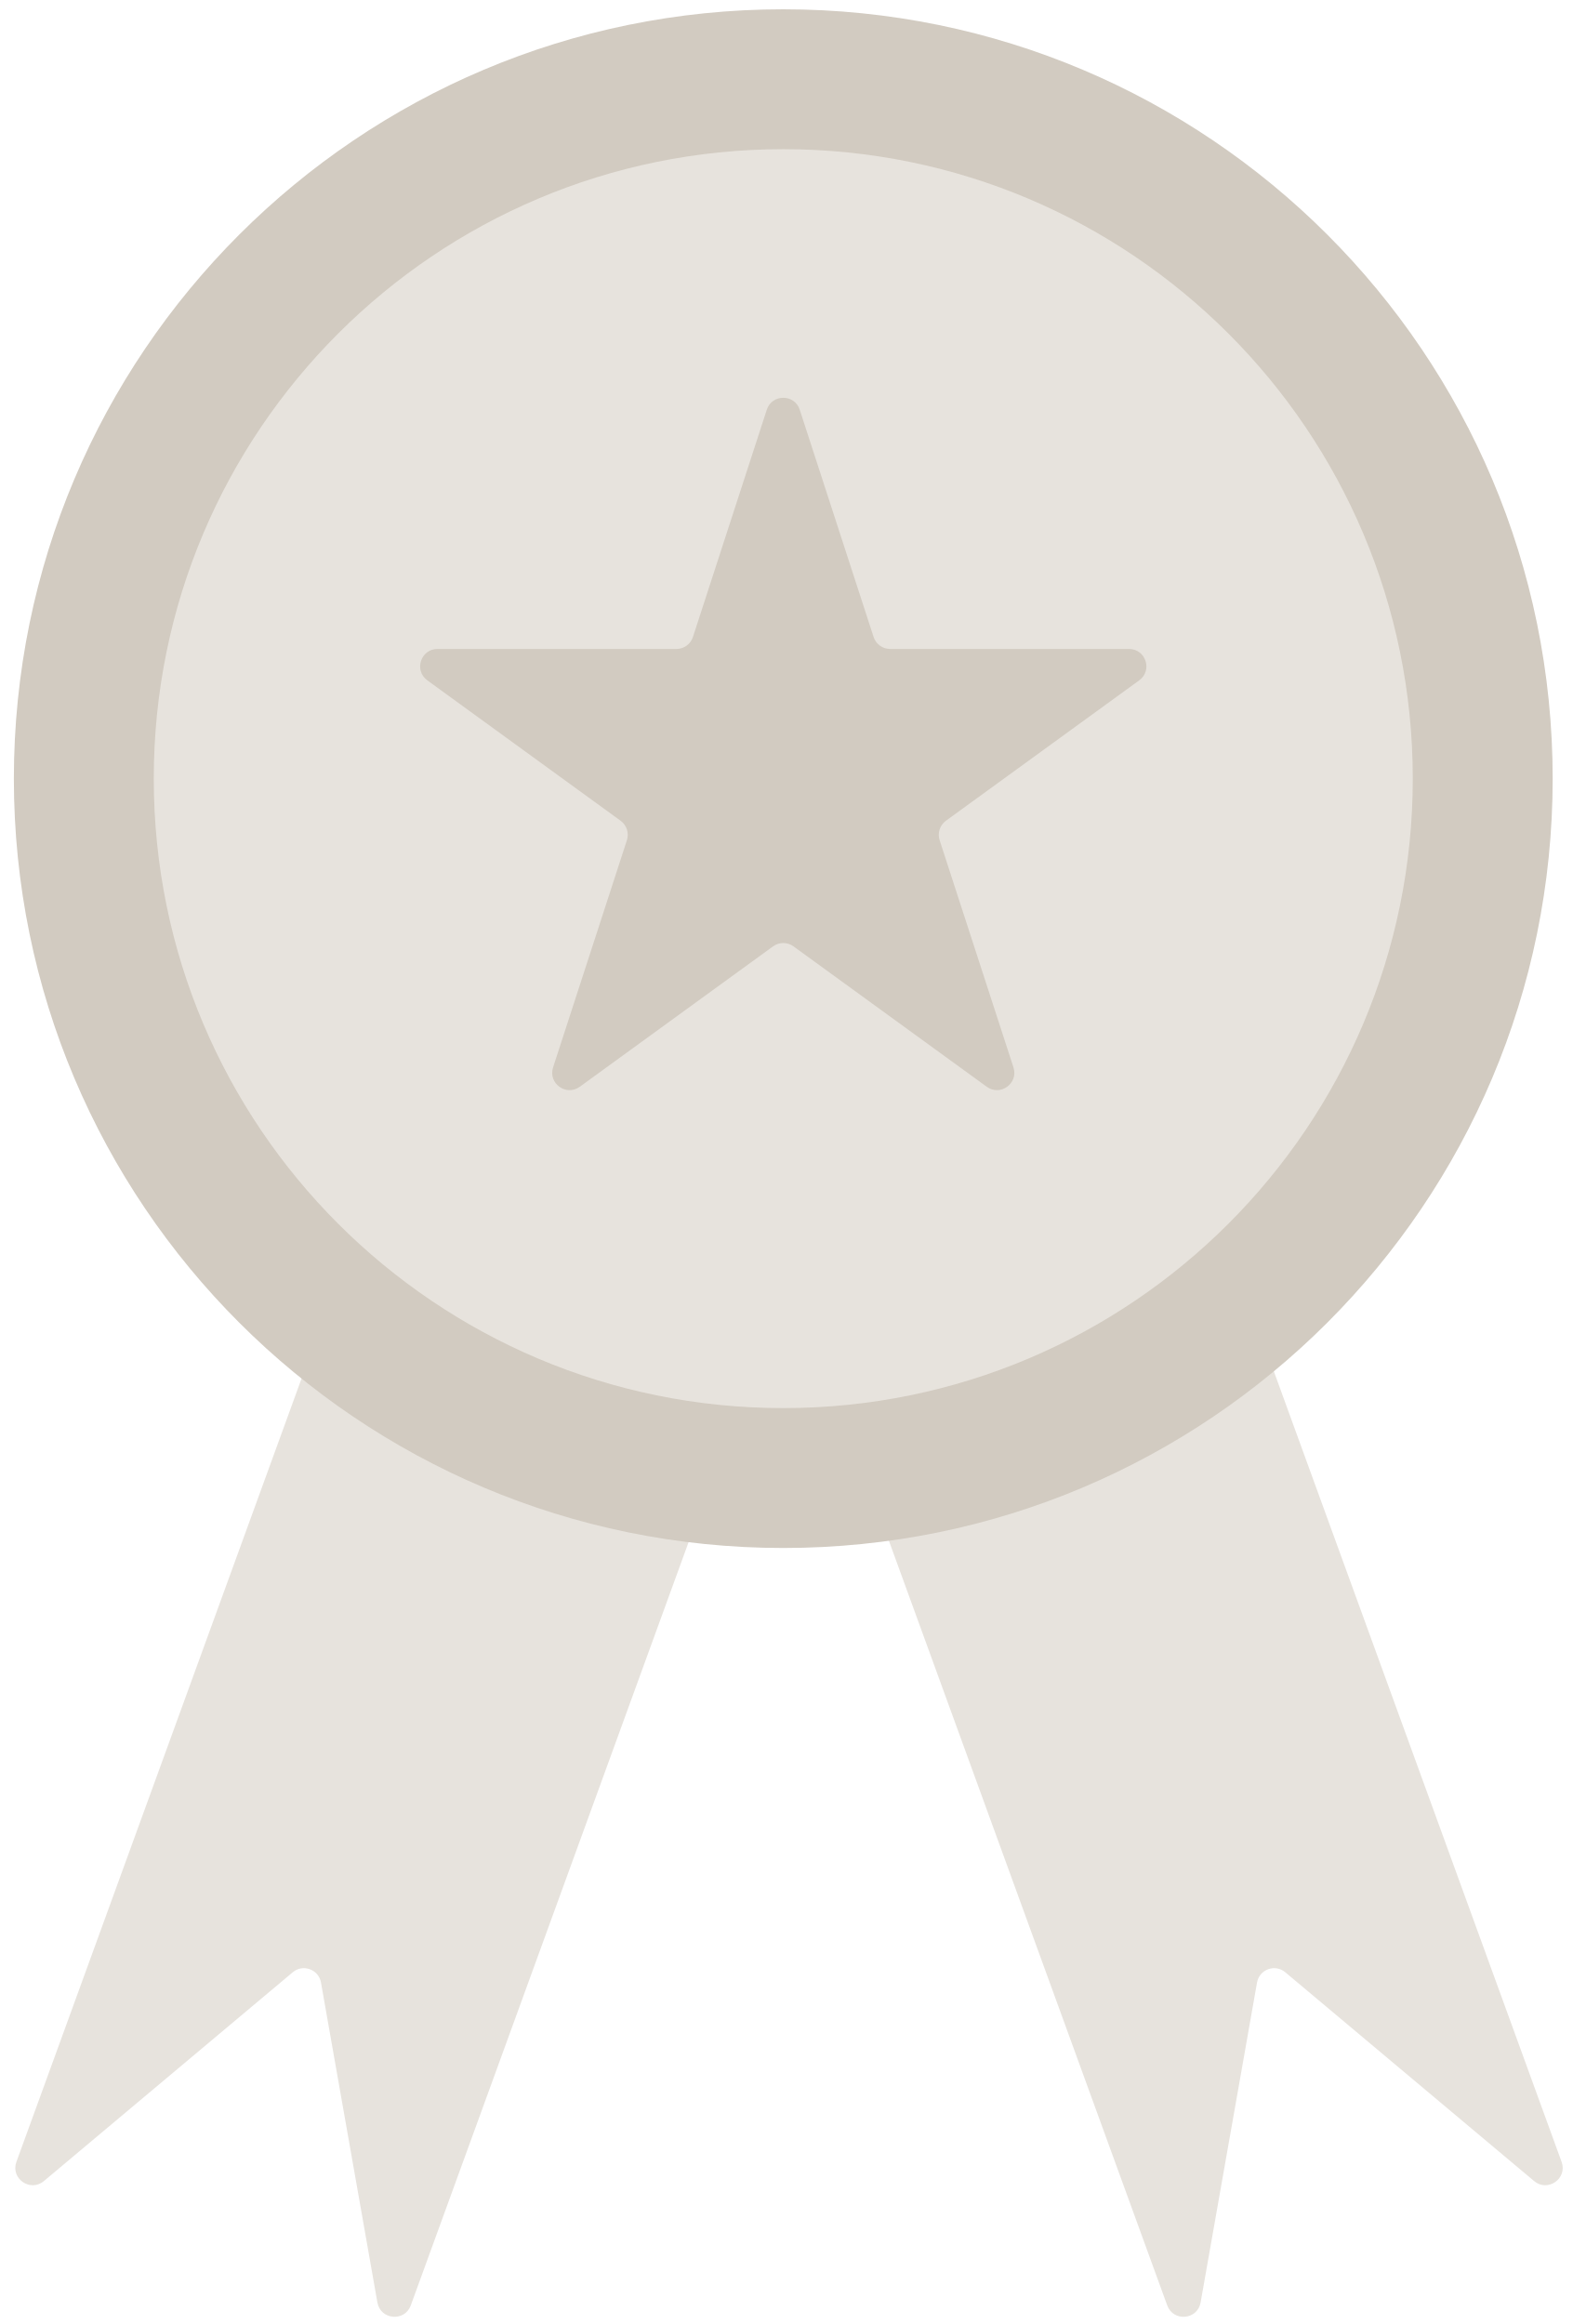
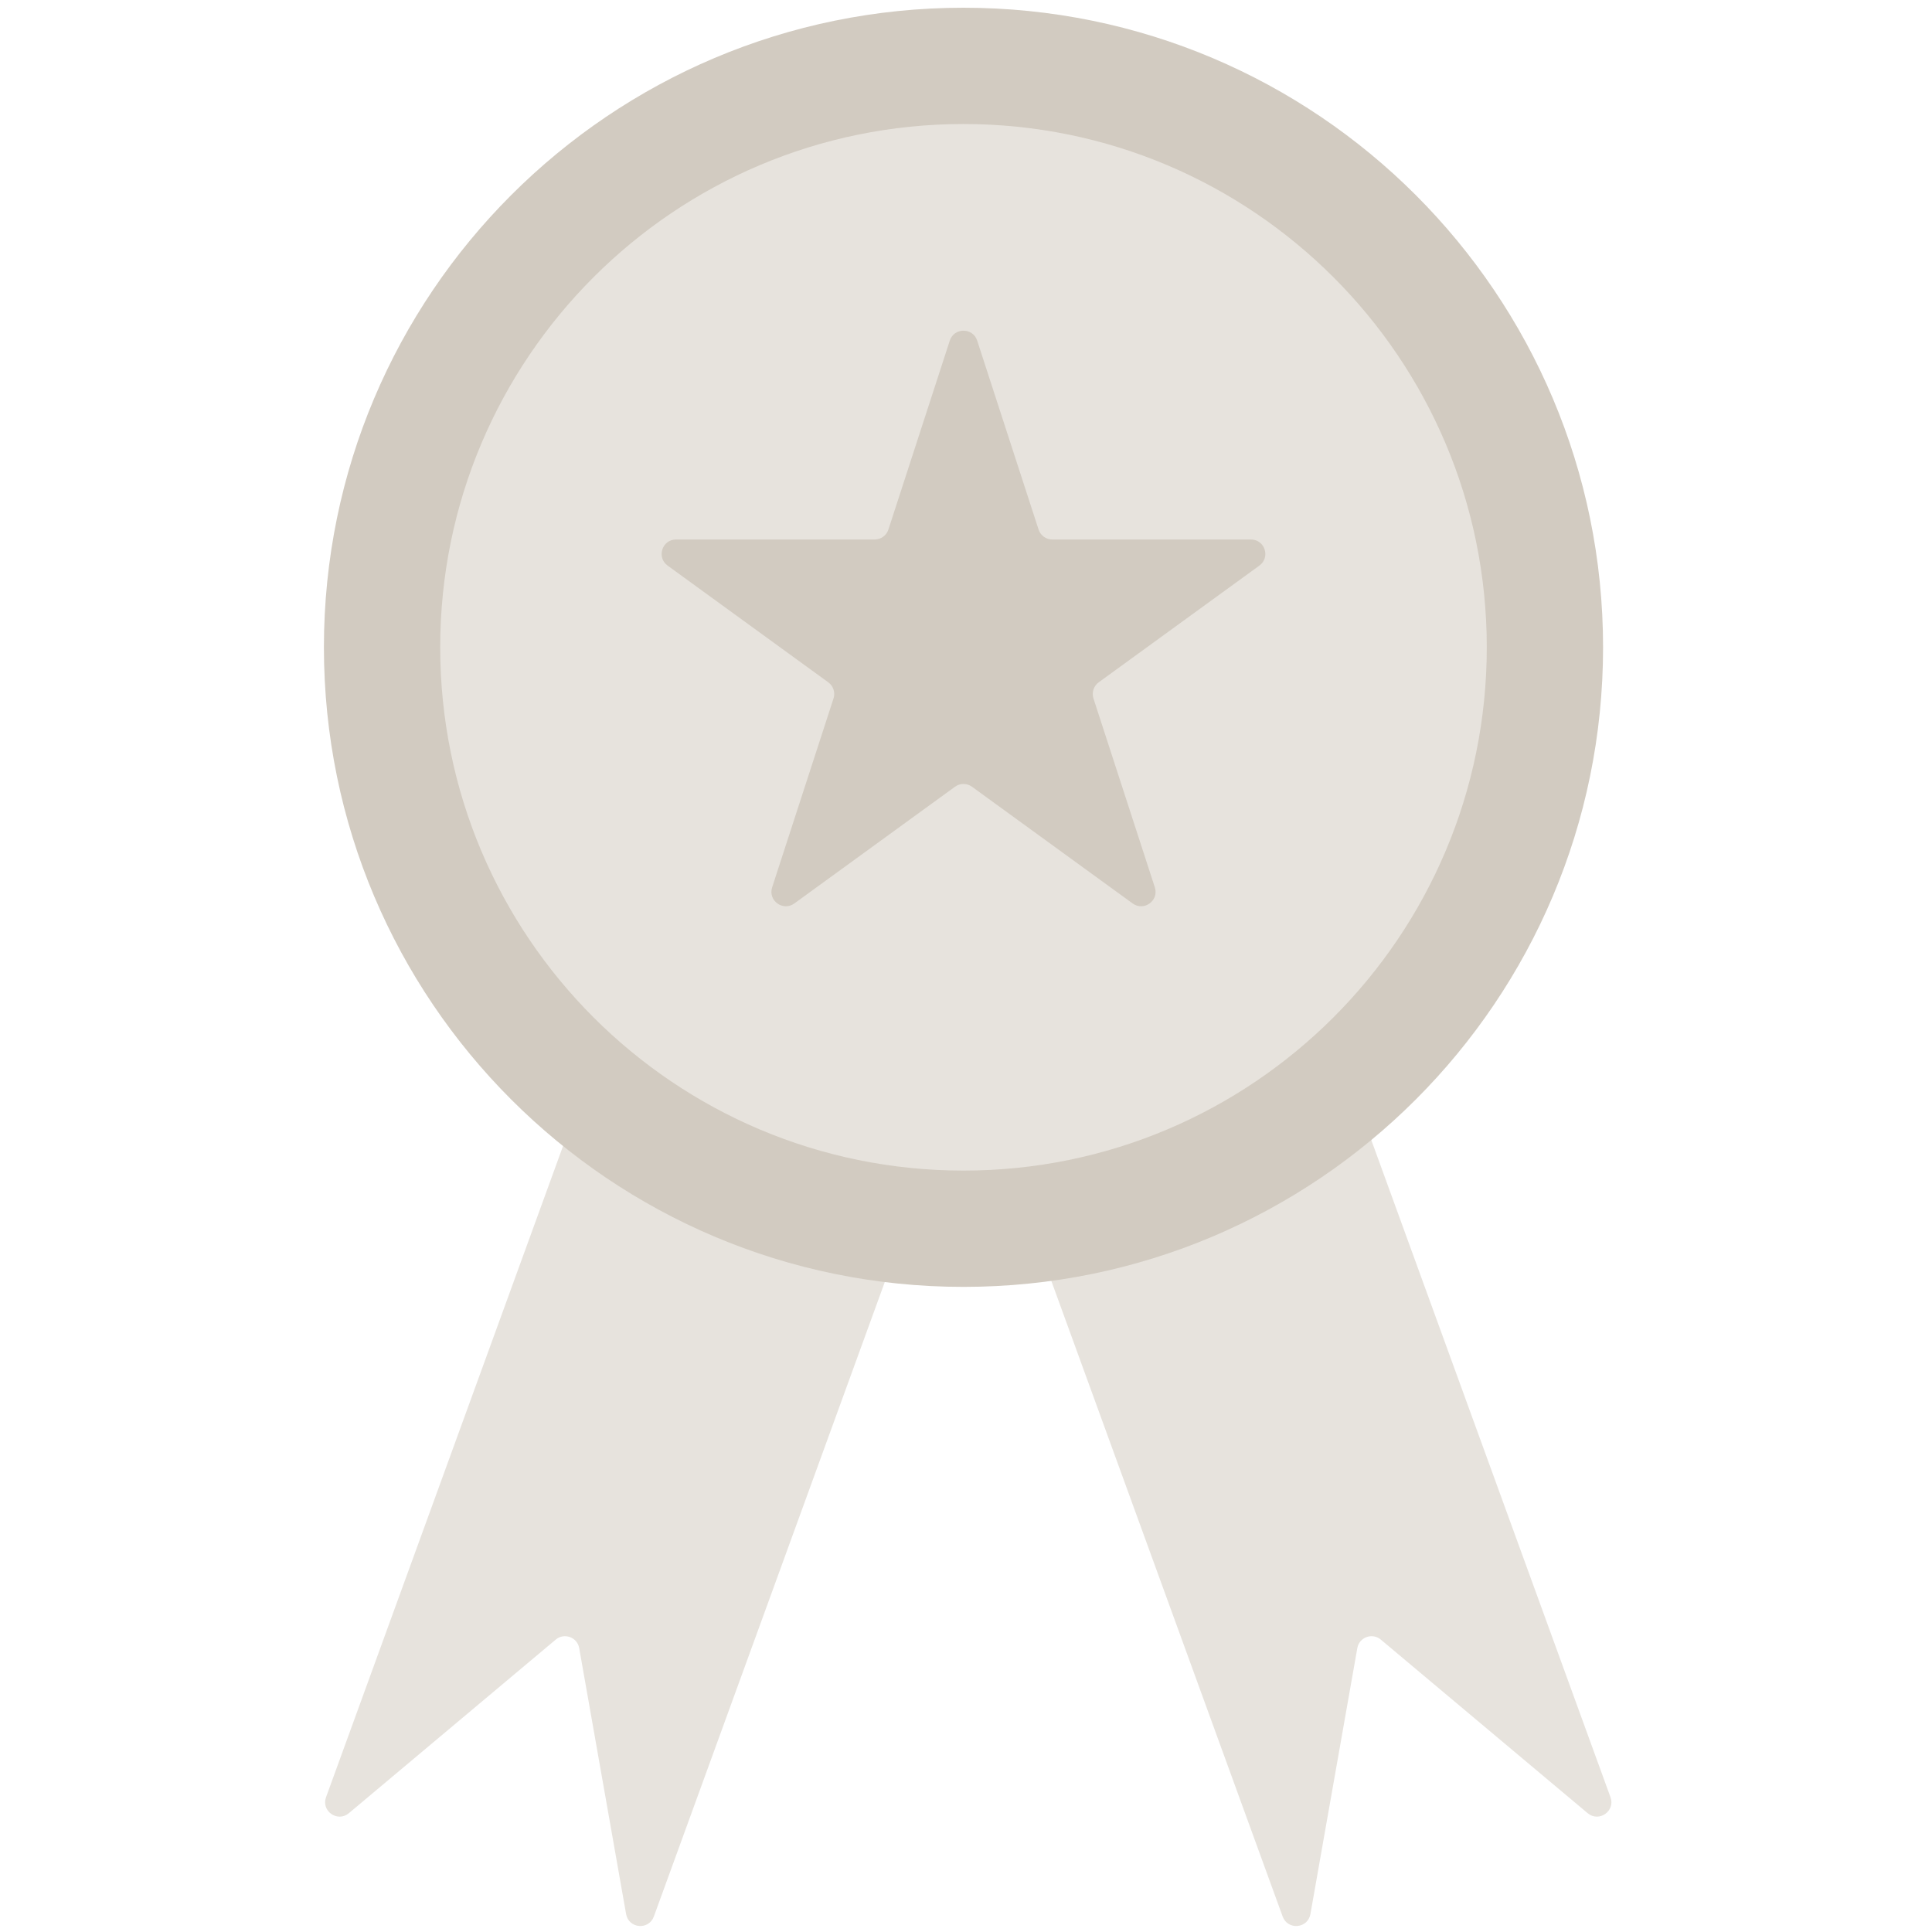
- <svg xmlns="http://www.w3.org/2000/svg" width="136" height="201" viewBox="0 0 136 201" fill="none">
+ <svg xmlns="http://www.w3.org/2000/svg" width="40" height="40" viewBox="0 0 136 201" fill="none">
  <path fill-rule="evenodd" clip-rule="evenodd" d="M68.218 109.567C68.502 108.788 68.1 107.927 67.322 107.644L36.035 96.257C35.257 95.973 34.396 96.375 34.113 97.153L1.419 186.978C0.894 188.42 2.617 189.626 3.793 188.64L25.318 170.578C26.202 169.836 27.559 170.33 27.759 171.467L32.638 199.138C32.905 200.649 35 200.832 35.525 199.39L68.218 109.567Z" fill="#E7E3DD" />
  <path fill-rule="evenodd" clip-rule="evenodd" d="M68.252 109.567C67.969 108.788 68.37 107.927 69.148 107.644L100.435 96.257C101.213 95.973 102.074 96.375 102.358 97.153L135.051 186.978C135.576 188.42 133.853 189.626 132.677 188.64L111.153 170.578C110.268 169.836 108.912 170.33 108.711 171.467L103.832 199.138C103.565 200.649 101.47 200.833 100.945 199.391L68.252 109.567Z" fill="#E7E3DD" />
  <circle cx="67.739" cy="67.344" r="66.54" fill="#D2CBC1" />
  <ellipse cx="67.739" cy="67.344" rx="54.441" ry="54.441" fill="#E7E3DD" />
  <path d="M66.312 35.44C66.761 34.058 68.716 34.058 69.165 35.44L75.551 55.092C75.752 55.71 76.328 56.128 76.977 56.128H97.64C99.094 56.128 99.698 57.988 98.522 58.842L81.805 70.987C81.28 71.369 81.06 72.046 81.26 72.664L87.646 92.316C88.095 93.698 86.513 94.847 85.337 93.993L68.621 81.848C68.095 81.466 67.383 81.466 66.857 81.848L50.141 93.993C48.965 94.847 47.383 93.698 47.832 92.316L54.218 72.664C54.418 72.046 54.198 71.369 53.673 70.987L36.956 58.842C35.78 57.988 36.384 56.128 37.837 56.128H58.501C59.15 56.128 59.726 55.71 59.927 55.092L66.312 35.44Z" fill="#D2CBC1" />
</svg>
